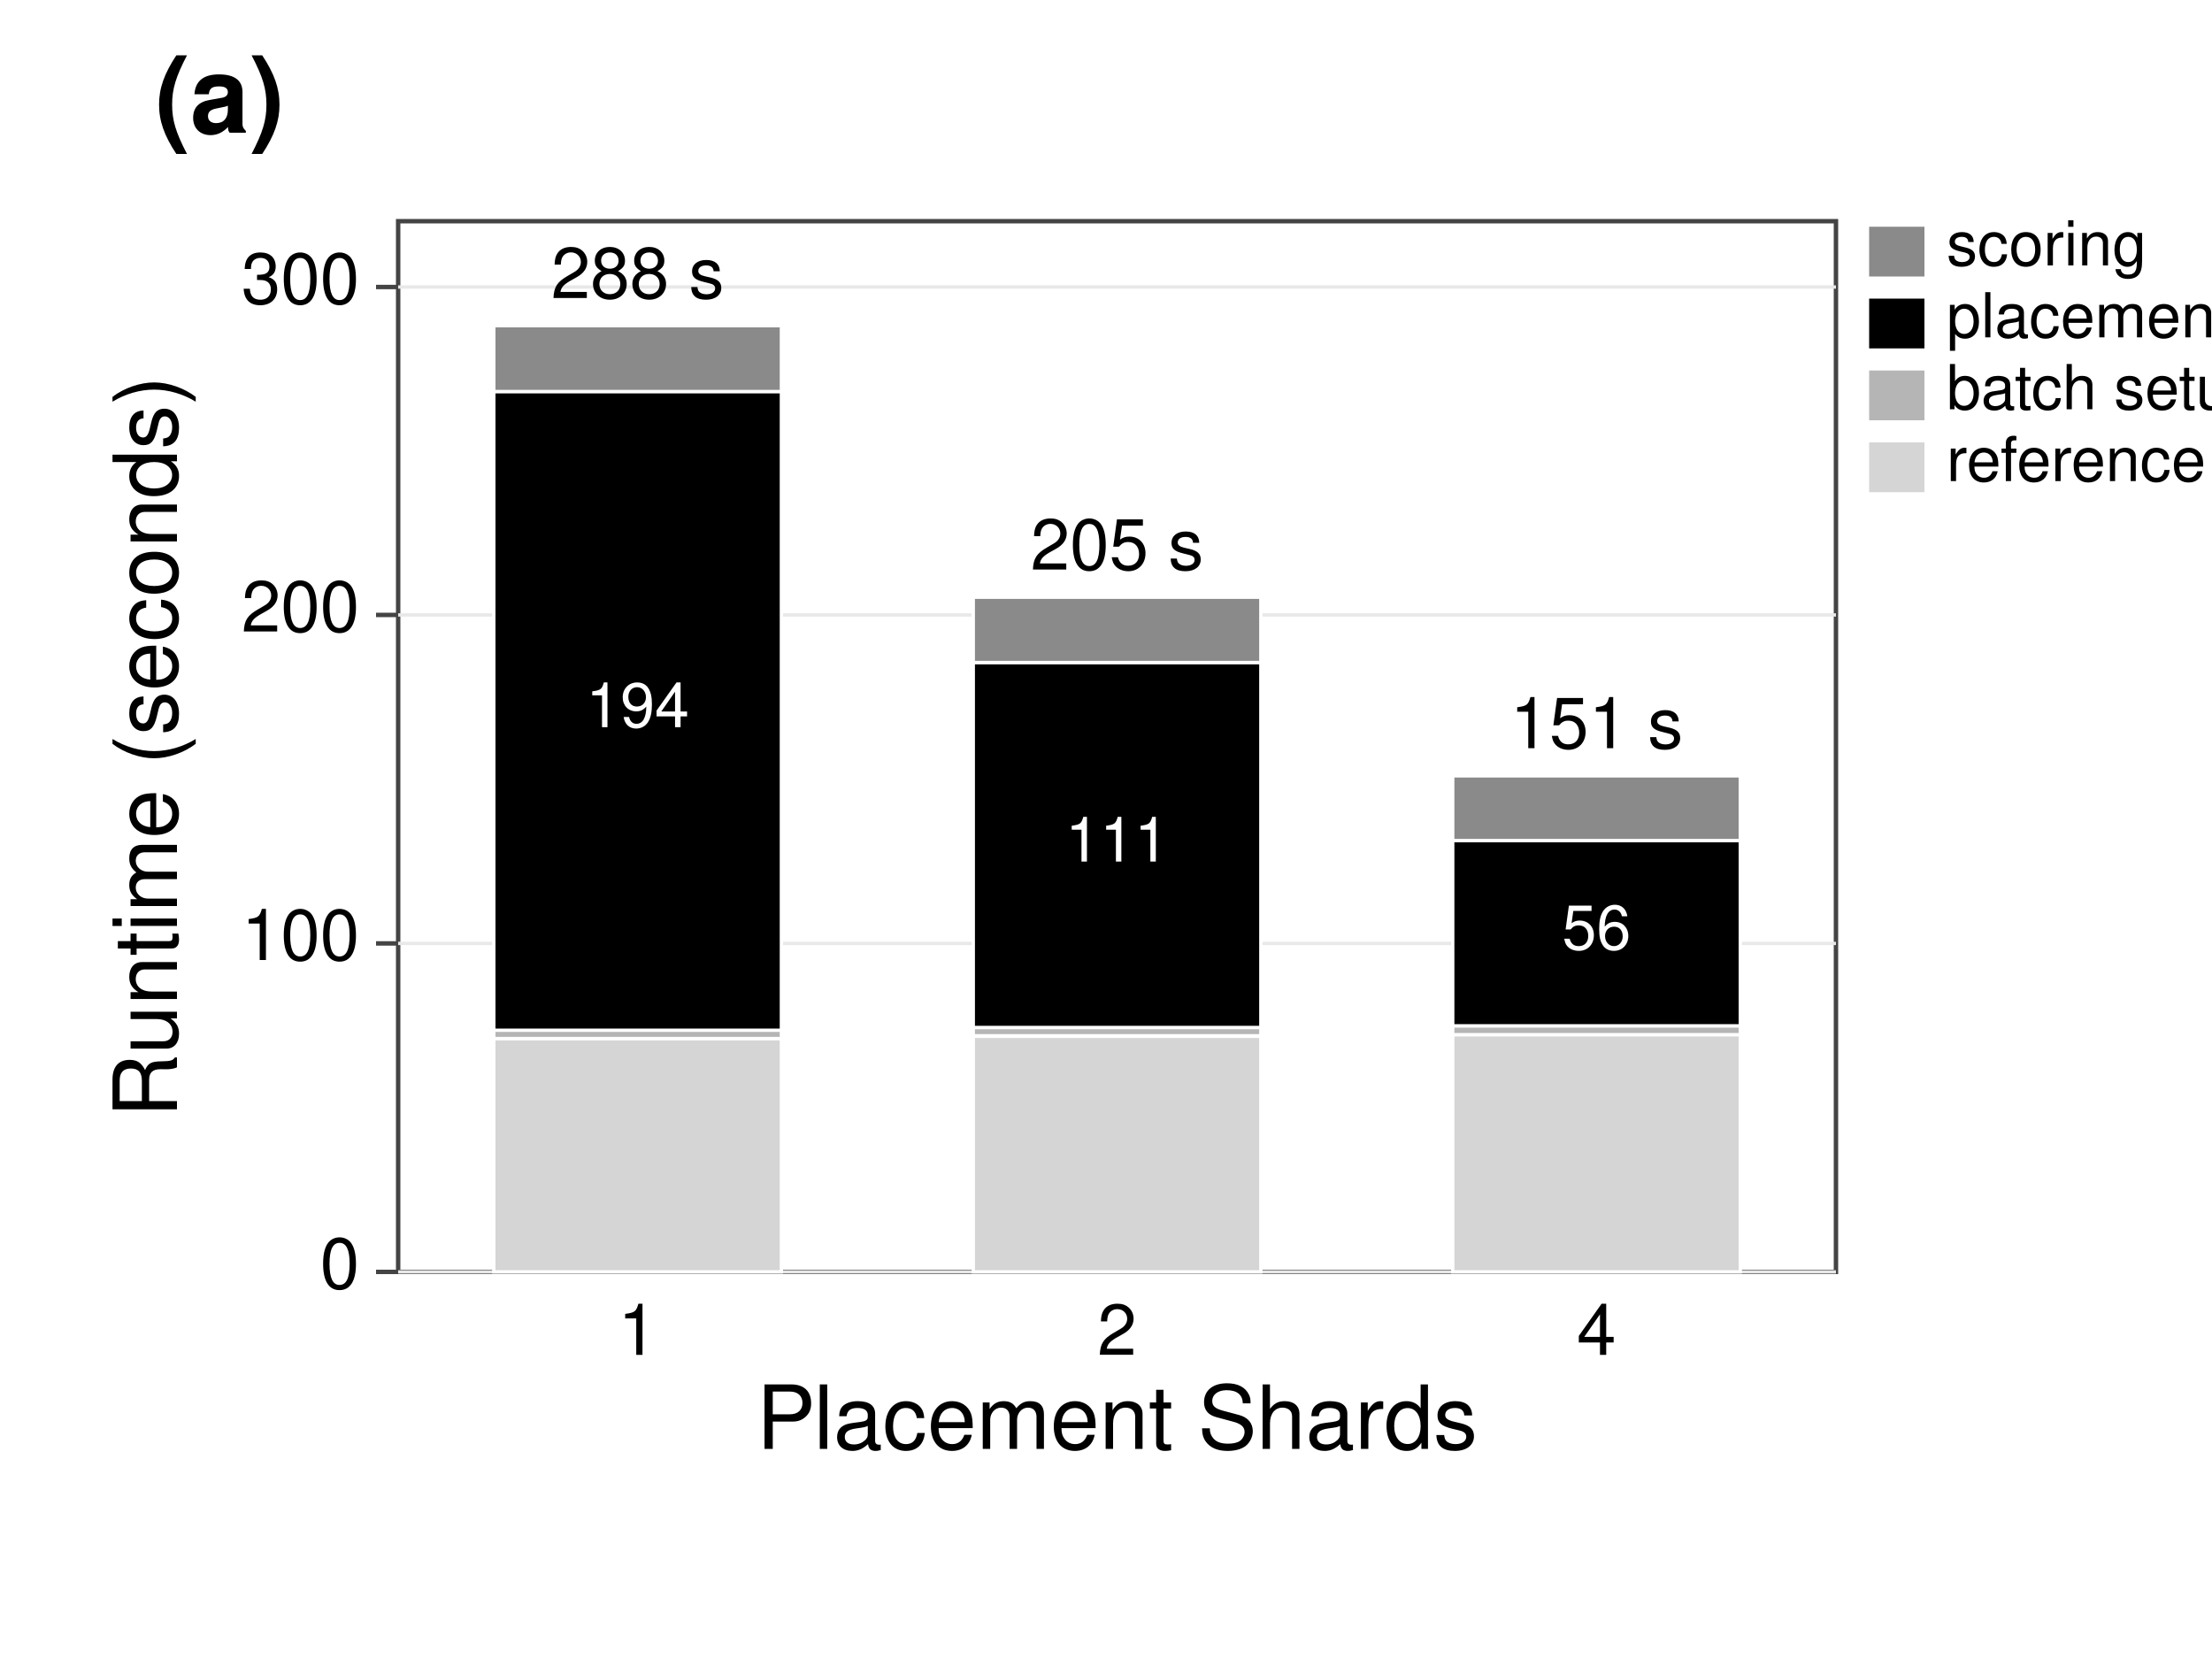
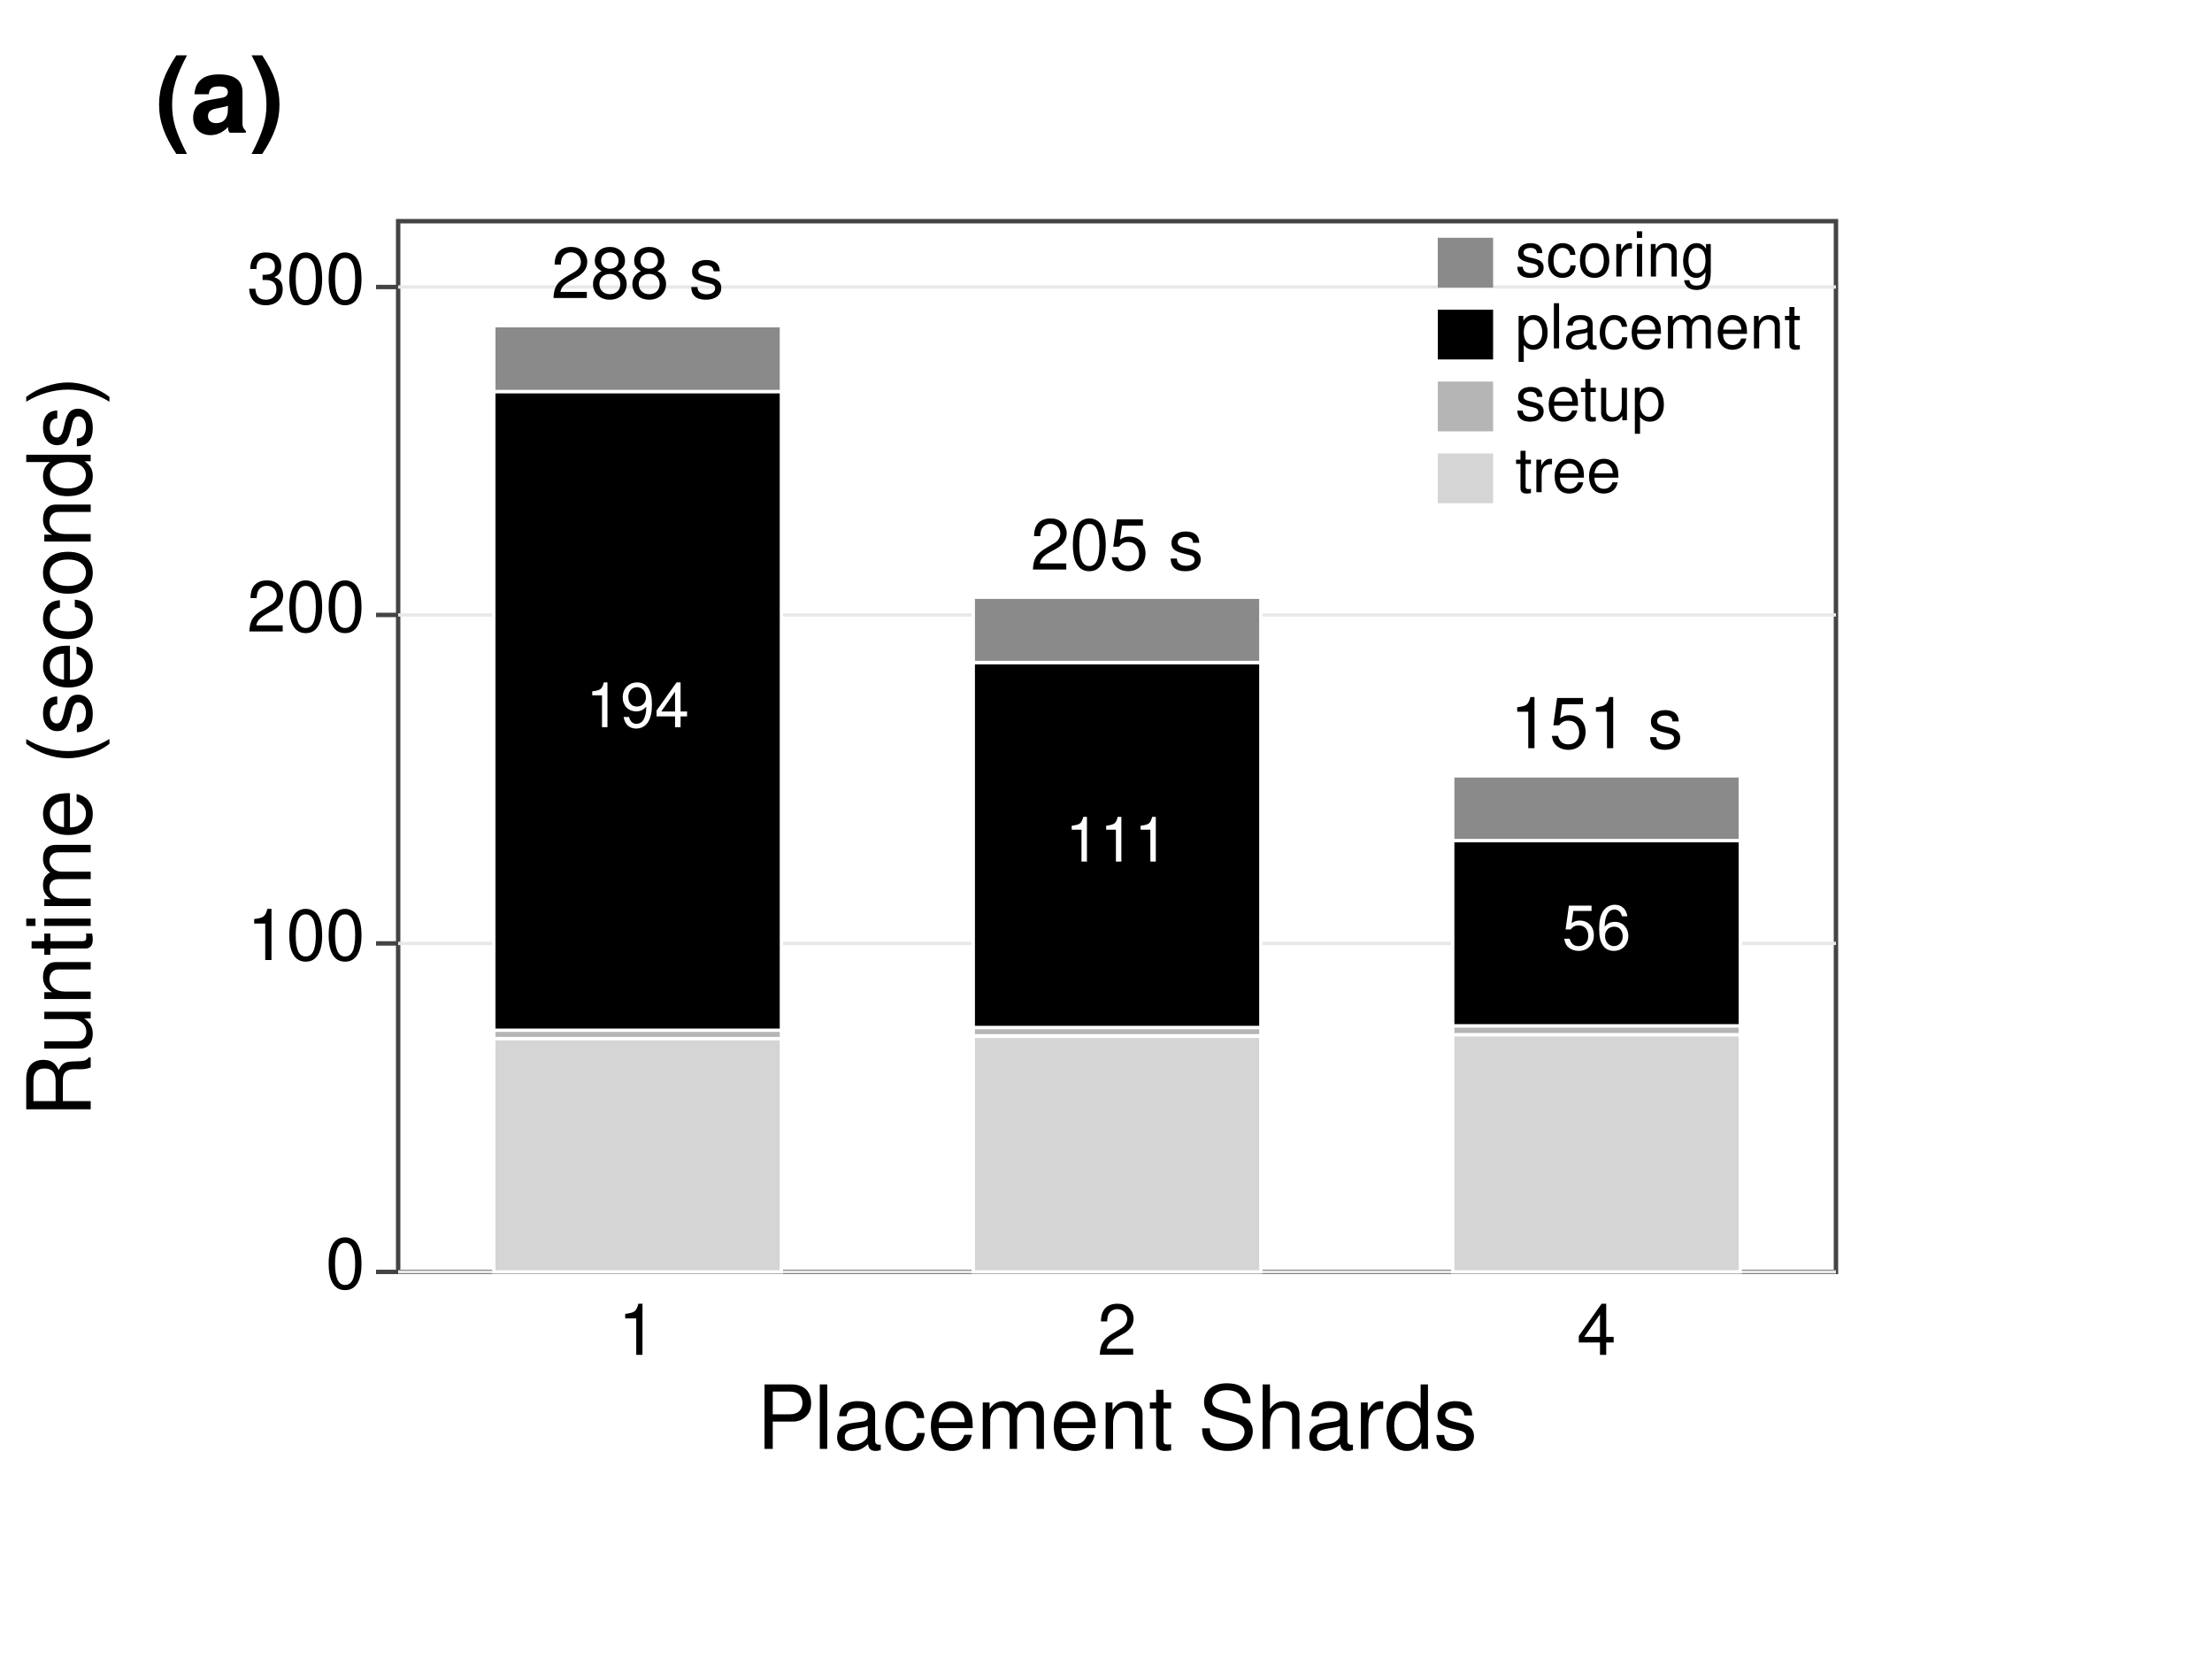
<svg xmlns="http://www.w3.org/2000/svg" width="400" height="300" viewBox="0 0 400 300" font-family="Helvetica,Arial,sans-serif">
  <rect width="400" height="300" fill="#fff" />
  <rect x="72" y="40" width="260" height="190" fill="none" stroke="#444" stroke-width="0.8" />
  <text x="28.0" y="24.0" font-size="19.2" fill="#000" font-weight="bold" text-anchor="start">(a)</text>
  <text x="202.0" y="262.0" font-size="16.0" fill="#000" font-weight="normal" text-anchor="middle">Placement Shards</text>
-   <text x="32.0" y="135.0" font-size="16.0" fill="#000" font-weight="normal" text-anchor="middle" transform="rotate(-90 32.0 135.0)">Runtime (seconds)</text>
+   <text x="16.4" y="135.0" font-size="16.0" fill="#000" font-weight="normal" text-anchor="middle" transform="rotate(-90 16.4 135.0)">Runtime (seconds)</text>
  <line x1="72" y1="230.0" x2="332" y2="230.0" stroke="#e8e8e8" stroke-width="0.6" />
  <line x1="68" y1="230.0" x2="72" y2="230.0" stroke="#444" stroke-width="0.8" />
-   <text x="65.0" y="233.0" font-size="12.8" fill="#000" font-weight="normal" text-anchor="end">0</text>
+   <text x="66.0" y="233.0" font-size="12.8" fill="#000" font-weight="normal" text-anchor="end">0</text>
  <line x1="72" y1="170.6" x2="332" y2="170.6" stroke="#e8e8e8" stroke-width="0.6" />
  <line x1="68" y1="170.6" x2="72" y2="170.6" stroke="#444" stroke-width="0.8" />
-   <text x="65.0" y="173.6" font-size="12.8" fill="#000" font-weight="normal" text-anchor="end">100</text>
+   <text x="66.0" y="173.6" font-size="12.8" fill="#000" font-weight="normal" text-anchor="end">100</text>
  <line x1="72" y1="111.2" x2="332" y2="111.2" stroke="#e8e8e8" stroke-width="0.6" />
  <line x1="68" y1="111.2" x2="72" y2="111.2" stroke="#444" stroke-width="0.8" />
-   <text x="65.0" y="114.2" font-size="12.8" fill="#000" font-weight="normal" text-anchor="end">200</text>
+   <text x="66.0" y="114.2" font-size="12.8" fill="#000" font-weight="normal" text-anchor="end">200</text>
  <line x1="72" y1="51.9" x2="332" y2="51.9" stroke="#e8e8e8" stroke-width="0.6" />
  <line x1="68" y1="51.9" x2="72" y2="51.9" stroke="#444" stroke-width="0.8" />
-   <text x="65.0" y="54.9" font-size="12.8" fill="#000" font-weight="normal" text-anchor="end">300</text>
+   <text x="66.0" y="54.9" font-size="12.8" fill="#000" font-weight="normal" text-anchor="end">300</text>
  <rect x="89.3" y="187.8" width="52" height="42.2" fill="#d5d5d5" stroke="#fff" stroke-width="0.6" />
  <rect x="89.3" y="186.2" width="52" height="1.6" fill="#b5b5b5" stroke="#fff" stroke-width="0.6" />
  <rect x="89.3" y="70.8" width="52" height="115.5" fill="#000000" stroke="#fff" stroke-width="0.6" />
  <rect x="89.3" y="58.9" width="52" height="11.9" fill="#8a8a8a" stroke="#fff" stroke-width="0.6" />
  <text x="115.3" y="245.0" font-size="12.8" fill="#000" font-weight="normal" text-anchor="middle">1</text>
  <text x="115.3" y="53.9" font-size="12.8" fill="#000" font-weight="normal" text-anchor="middle">288 s</text>
  <text x="115.3" y="131.5" font-size="11.2" fill="#fff" font-weight="normal" text-anchor="middle">194</text>
  <rect x="176.0" y="187.4" width="52" height="42.6" fill="#d5d5d5" stroke="#fff" stroke-width="0.6" />
  <rect x="176.0" y="185.8" width="52" height="1.5" fill="#b5b5b5" stroke="#fff" stroke-width="0.6" />
  <rect x="176.0" y="119.8" width="52" height="66.0" fill="#000000" stroke="#fff" stroke-width="0.6" />
  <rect x="176.0" y="108.0" width="52" height="11.8" fill="#8a8a8a" stroke="#fff" stroke-width="0.6" />
  <text x="202.0" y="245.0" font-size="12.8" fill="#000" font-weight="normal" text-anchor="middle">2</text>
  <text x="202.0" y="103.0" font-size="12.8" fill="#000" font-weight="normal" text-anchor="middle">205 s</text>
  <text x="202.0" y="155.8" font-size="11.2" fill="#fff" font-weight="normal" text-anchor="middle">111</text>
  <rect x="262.7" y="187.1" width="52" height="42.9" fill="#d5d5d5" stroke="#fff" stroke-width="0.6" />
  <rect x="262.7" y="185.5" width="52" height="1.6" fill="#b5b5b5" stroke="#fff" stroke-width="0.6" />
  <rect x="262.7" y="152.0" width="52" height="33.5" fill="#000000" stroke="#fff" stroke-width="0.6" />
  <rect x="262.7" y="140.3" width="52" height="11.7" fill="#8a8a8a" stroke="#fff" stroke-width="0.6" />
  <text x="288.7" y="245.0" font-size="12.8" fill="#000" font-weight="normal" text-anchor="middle">4</text>
  <text x="288.7" y="135.3" font-size="12.8" fill="#000" font-weight="normal" text-anchor="middle">151 s</text>
  <text x="288.7" y="171.7" font-size="11.2" fill="#fff" font-weight="normal" text-anchor="middle">56</text>
-   <rect x="338" y="41" width="10" height="9" fill="#8a8a8a" />
-   <text x="352.0" y="48.0" font-size="11.2" fill="#000" font-weight="normal" text-anchor="start">scoring</text>
-   <rect x="338" y="54" width="10" height="9" fill="#000000" />
-   <text x="352.0" y="61.0" font-size="11.2" fill="#000" font-weight="normal" text-anchor="start">placement</text>
-   <rect x="338" y="67" width="10" height="9" fill="#b5b5b5" />
-   <text x="352.0" y="74.0" font-size="11.2" fill="#000" font-weight="normal" text-anchor="start">batch setup</text>
-   <rect x="338" y="80" width="10" height="9" fill="#d5d5d5" />
-   <text x="352.0" y="87.0" font-size="11.2" fill="#000" font-weight="normal" text-anchor="start">reference tree</text>
+   <rect x="260" y="43" width="10" height="9" fill="#8a8a8a" />
+   <text x="274.0" y="50.0" font-size="11.2" fill="#000" font-weight="normal" text-anchor="start">scoring</text>
+   <rect x="260" y="56" width="10" height="9" fill="#000000" />
+   <text x="274.0" y="63.0" font-size="11.2" fill="#000" font-weight="normal" text-anchor="start">placement</text>
+   <rect x="260" y="69" width="10" height="9" fill="#b5b5b5" />
+   <text x="274.0" y="76.0" font-size="11.2" fill="#000" font-weight="normal" text-anchor="start">setup</text>
+   <rect x="260" y="82" width="10" height="9" fill="#d5d5d5" />
+   <text x="274.0" y="89.0" font-size="11.2" fill="#000" font-weight="normal" text-anchor="start">tree</text>
</svg>
